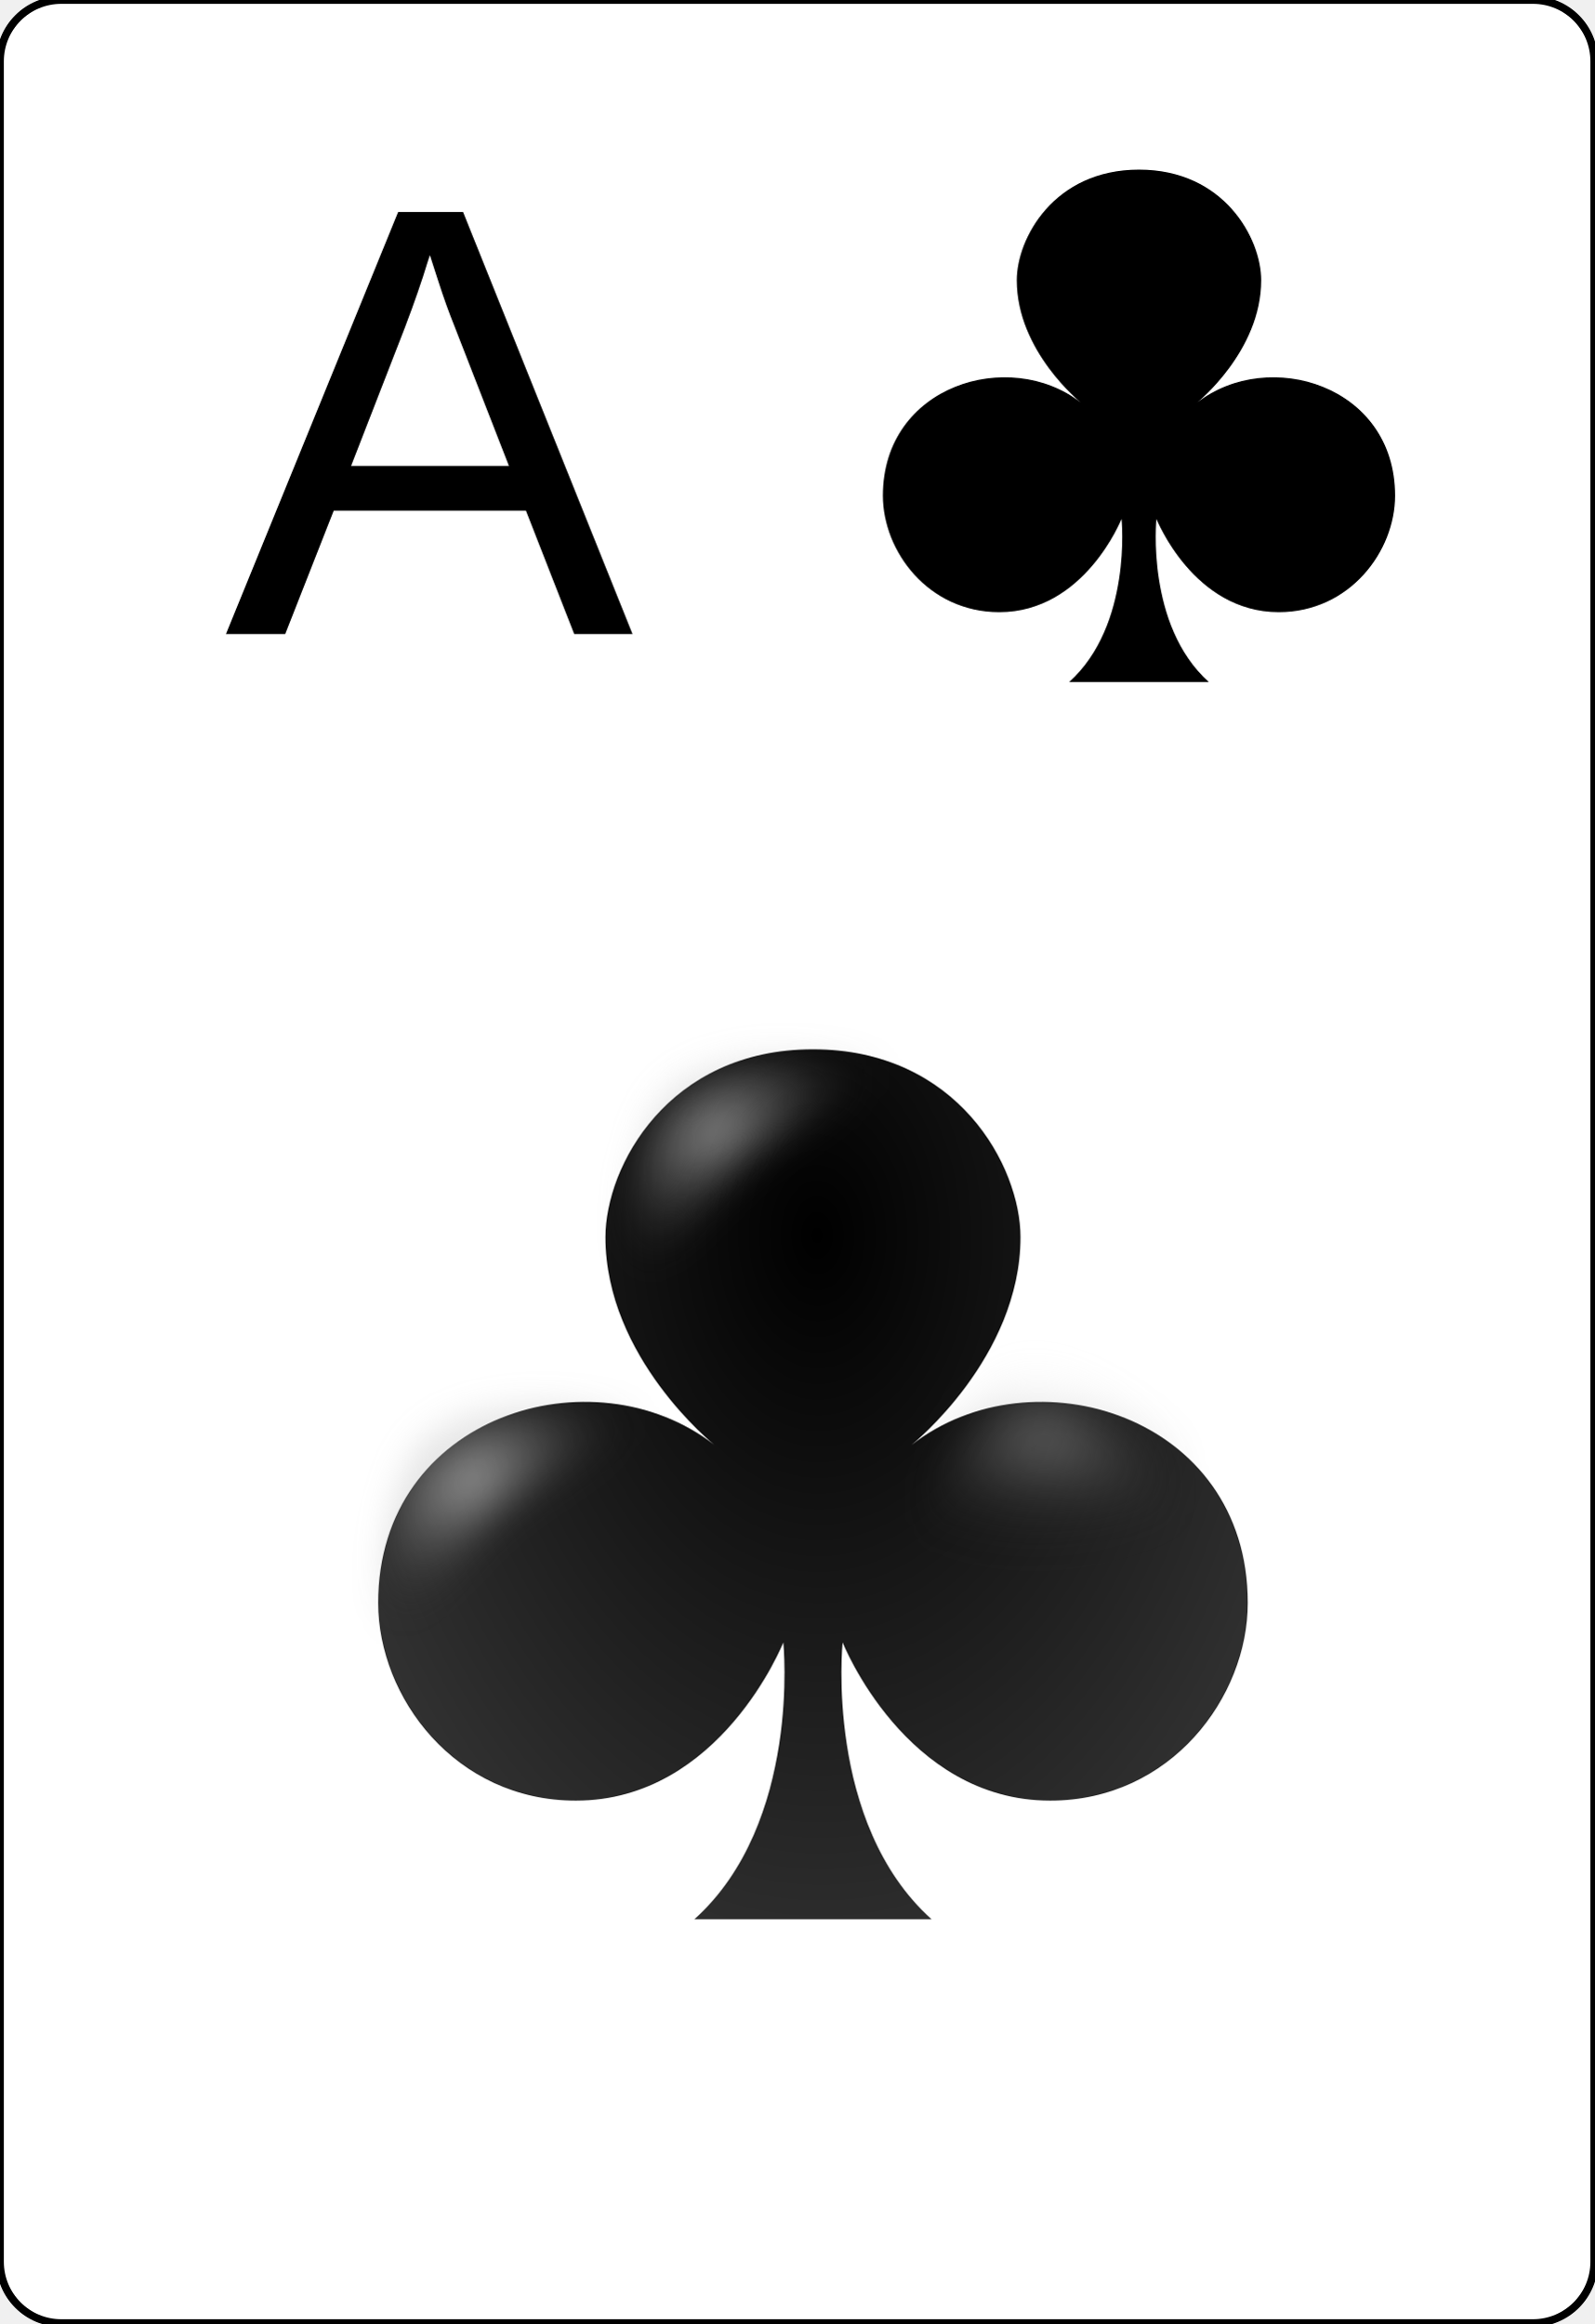
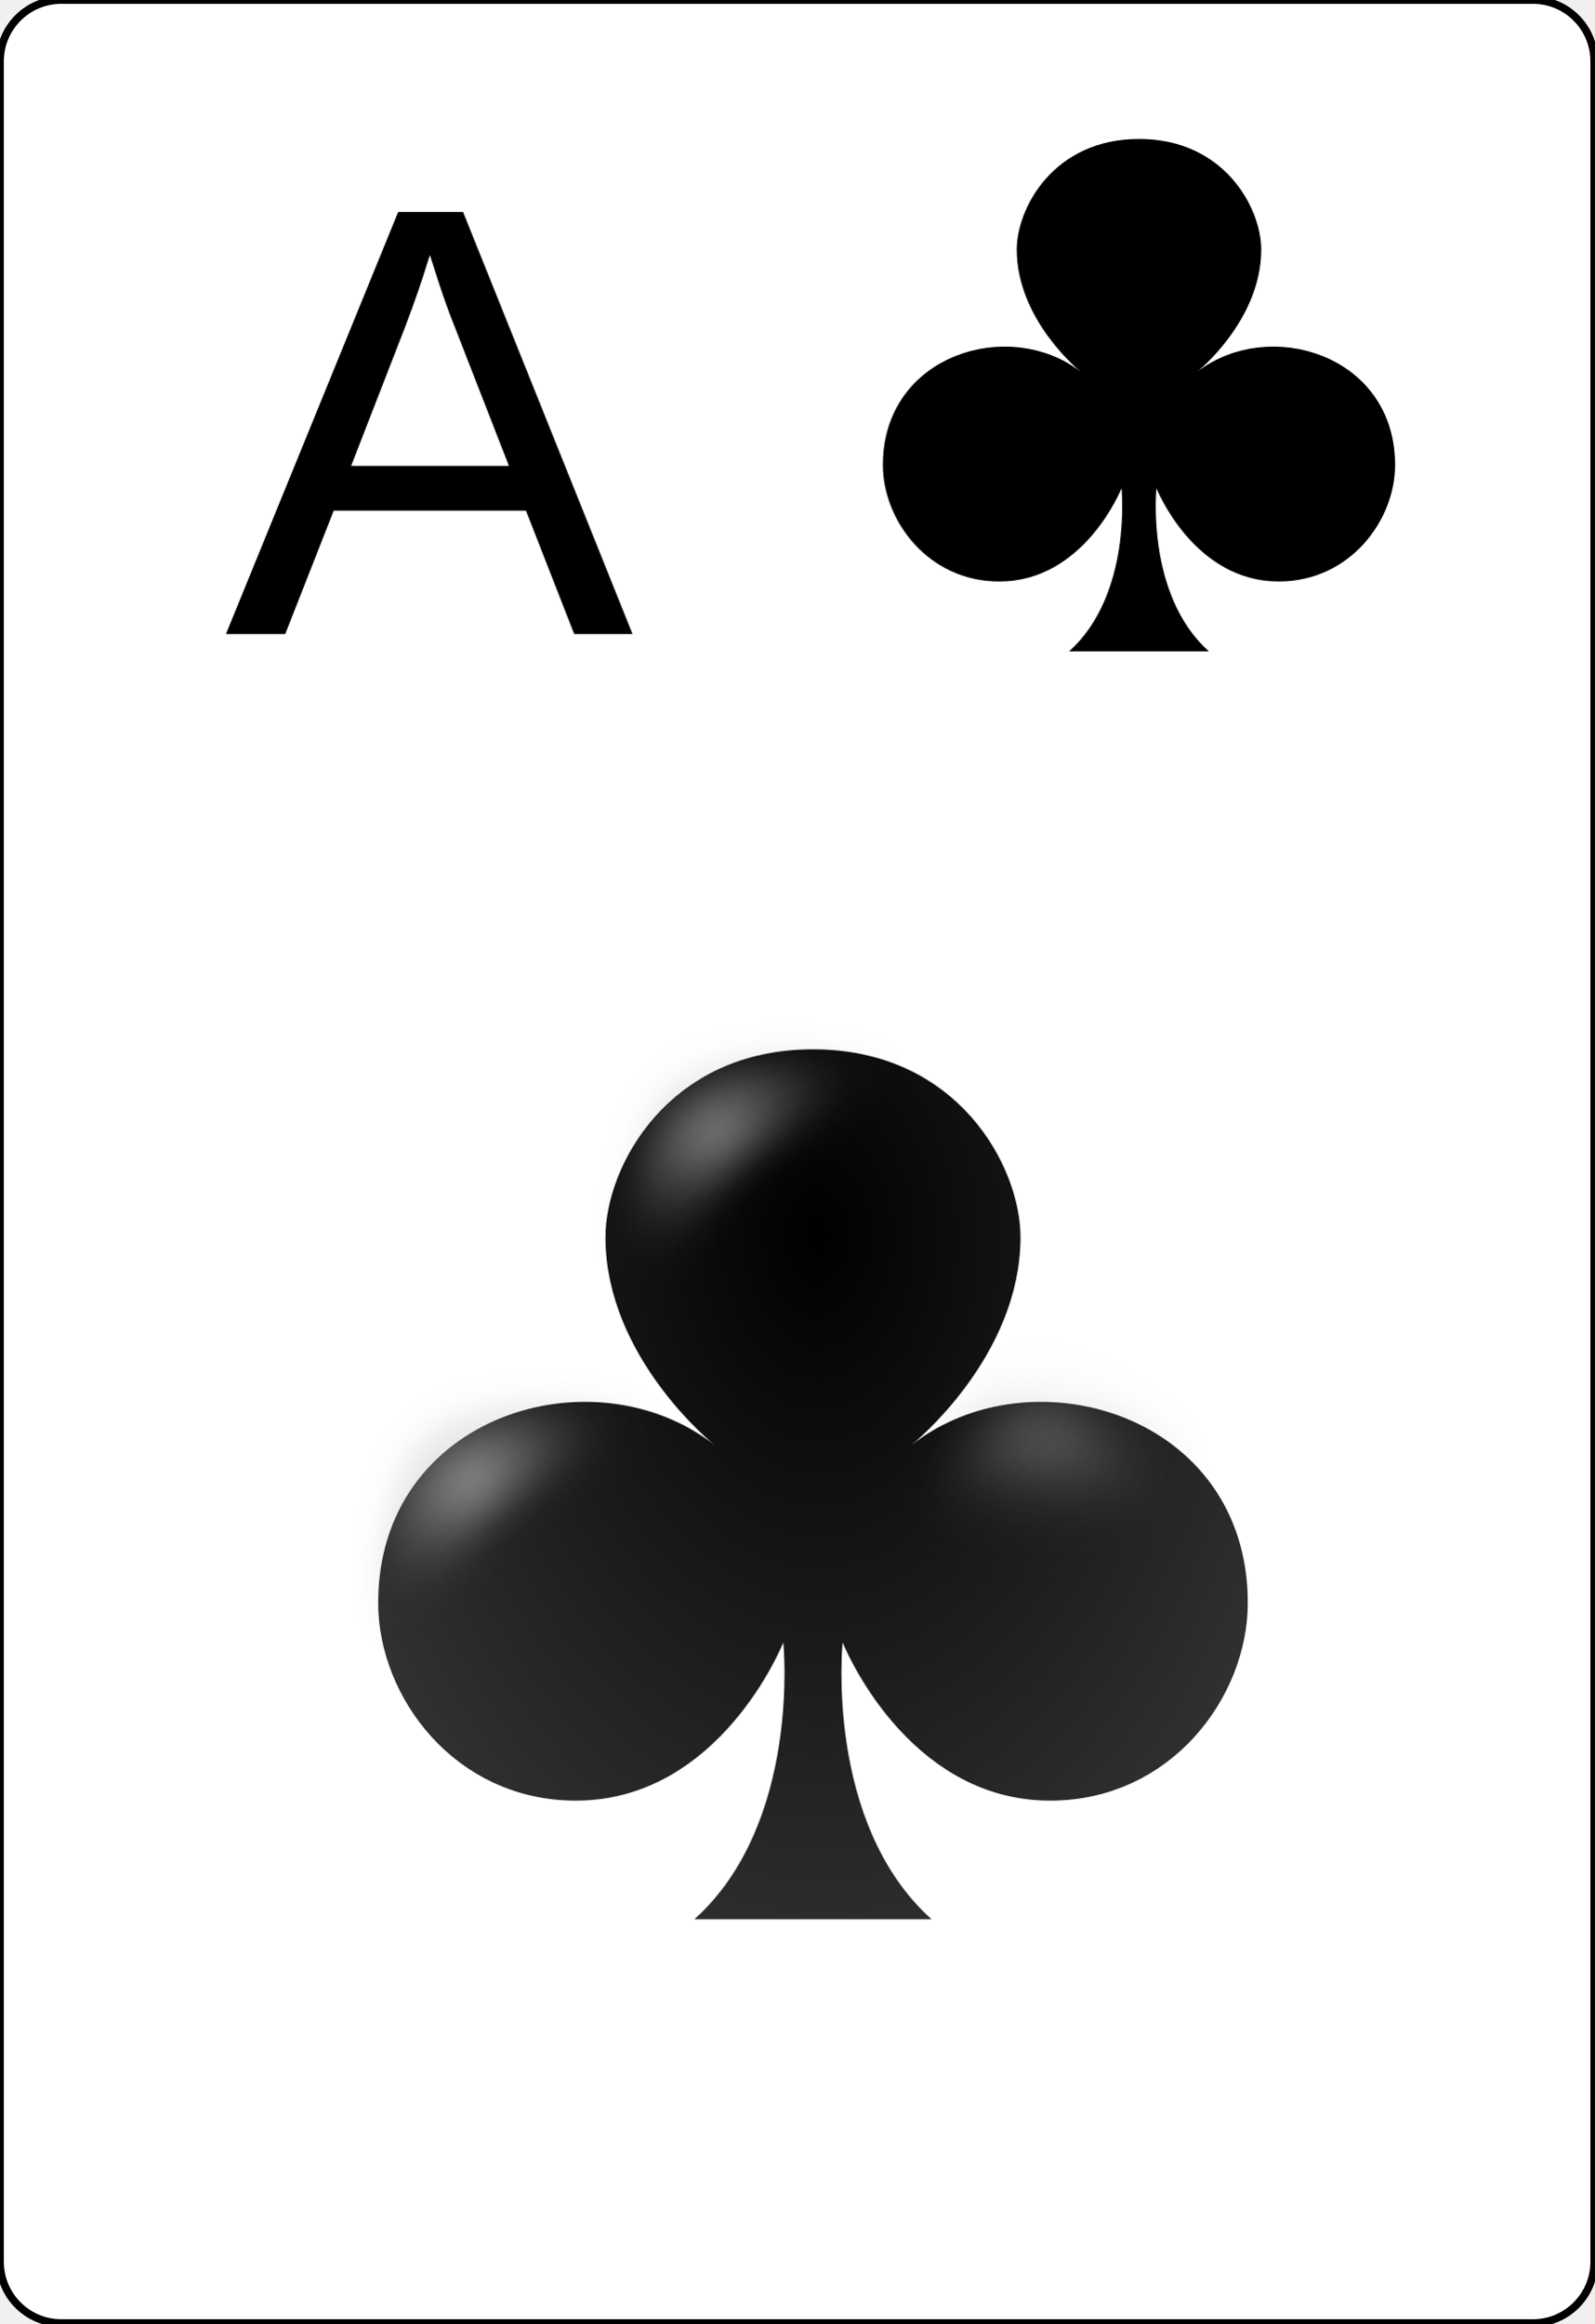
<svg xmlns="http://www.w3.org/2000/svg" xmlns:xlink="http://www.w3.org/1999/xlink" width="208" height="303">
  <defs>
    <radialGradient xlink:href="#prefix__a" id="prefix__e" cx="48.231" cy="18.138" fx="48.231" fy="18.138" r="9.5" gradientUnits="userSpaceOnUse" gradientTransform="matrix(-1.56053 .01828 -.02684 -2.29095 123.984 58.81)" />
    <radialGradient xlink:href="#prefix__b" id="prefix__f" cx="171.487" cy="511.223" fx="171.487" fy="511.223" r="81.903" gradientTransform="matrix(1.15299 -.67392 .39482 .67549 -233.633 270.4)" gradientUnits="userSpaceOnUse" />
    <radialGradient r="81.903" fy="511.223" fx="171.487" cy="511.223" cx="171.487" gradientTransform="matrix(1.15299 -.67392 .39482 .67549 -233.633 270.4)" gradientUnits="userSpaceOnUse" id="prefix__h" xlink:href="#prefix__c" />
    <radialGradient r="81.903" fy="461.841" fx="181.694" cy="461.841" cx="181.694" gradientTransform="matrix(1.15299 -.67392 .39482 .67549 -233.633 270.4)" gradientUnits="userSpaceOnUse" id="prefix__i" xlink:href="#prefix__d" />
    <linearGradient id="prefix__a">
      <stop offset="0" />
      <stop offset="1" stop-opacity=".75" />
    </linearGradient>
    <linearGradient id="prefix__b">
      <stop offset="0" stop-color="#fff" stop-opacity=".534" />
      <stop offset="1" stop-opacity="0" />
    </linearGradient>
    <linearGradient id="prefix__c">
      <stop offset="0" stop-color="#fff" stop-opacity=".519" />
      <stop offset="1" stop-opacity="0" />
    </linearGradient>
    <linearGradient id="prefix__d">
      <stop offset="0" stop-color="#fff" stop-opacity=".702" />
      <stop offset="1" stop-opacity="0" />
    </linearGradient>
    <filter color-interpolation-filters="sRGB" id="prefix__g" x="-.139" width="1.279" y="-.162" height="1.325">
      <feGaussianBlur stdDeviation="9.511" />
    </filter>
  </defs>
  <rect width="208" height="303" rx="8" fill="#FFF" stroke="#000" />
  <path d="M50.291 22.698s2.375-1.9 2.375-4.534c0-1.542-1.369-4.102-4.534-4.102s-4.534 2.561-4.534 4.102c0 2.634 2.375 4.534 2.375 4.534-2.638-2.055-7.34-.652-7.34 3.455 0 2.056 1.68 4.318 4.317 4.318 3.165 0 4.534-3.455 4.534-3.455s.402 3.938-1.943 6.046h5.182c-2.345-2.107-1.943-6.046-1.943-6.046s1.37 3.455 4.534 3.455c2.64 0 4.318-2.263 4.318-4.318 0-4.107-4.703-5.51-7.34-3.455z" fill="url(#prefix__e)" transform="translate(-181.377 52.886) scale(5.97203)" />
  <path transform="matrix(.22864 0 0 .24885 23.571 68.56)" d="M117.301 604.266s-8.067-94.95 22.857-122.857c34.761-31.369 140-11.429 140-11.429s-71.54 24.838-100 48.572c-27.21 22.692-62.857 85.714-62.857 85.714z" fill="url(#prefix__f)" filter="url(#prefix__g)" />
  <path transform="matrix(.22864 0 0 .24885 55.442 23.018)" d="M117.301 604.266s-8.067-94.95 22.857-122.857c34.761-31.369 140-11.429 140-11.429s-71.54 24.838-100 48.572c-27.21 22.692-62.857 85.714-62.857 85.714z" fill="url(#prefix__h)" filter="url(#prefix__g)" />
  <path transform="matrix(.23543 .1449 -.17355 .28197 181.628 28.623)" d="M117.301 604.266s-8.067-94.95 22.857-122.857c34.761-31.369 140-11.429 140-11.429s-71.54 24.838-100 48.572c-27.21 22.692-62.857 85.714-62.857 85.714z" fill="url(#prefix__i)" filter="url(#prefix__g)" />
-   <path d="M156.202 52.5s8.354-6.684 8.354-15.949c0-5.424-4.815-14.43-15.949-14.43-11.133 0-15.948 9.01-15.948 14.43 0 9.265 8.354 15.949 8.354 15.949-9.28-7.229-25.823-2.294-25.823 12.153 0 7.232 5.91 15.19 15.19 15.19 11.132 0 15.948-12.154 15.948-12.154s1.414 13.852-6.835 21.267h18.229c-8.25-7.411-6.835-21.267-6.835-21.267s4.815 12.153 15.949 12.153c9.283 0 15.189-7.96 15.189-15.189 0-14.447-16.544-19.382-25.823-12.153z" />
+   <path d="M156.202 48.5s8.354-6.684 8.354-15.949c0-5.424-4.815-14.43-15.949-14.43-11.133 0-15.948 9.01-15.948 14.43 0 9.265 8.354 15.949 8.354 15.949-9.28-7.229-25.823-2.294-25.823 12.153 0 7.232 5.91 15.19 15.19 15.19 11.132 0 15.948-12.154 15.948-12.154s1.414 13.852-6.835 21.267h18.229c-8.25-7.411-6.835-21.267-6.835-21.267s4.815 12.153 15.949 12.153c9.283 0 15.189-7.96 15.189-15.189 0-14.447-16.544-19.382-25.823-12.153z" />
  <text font-size="80" x="56" y="60" text-anchor="middle" dominant-baseline="middle" font-family="Arial">A</text>
</svg>
